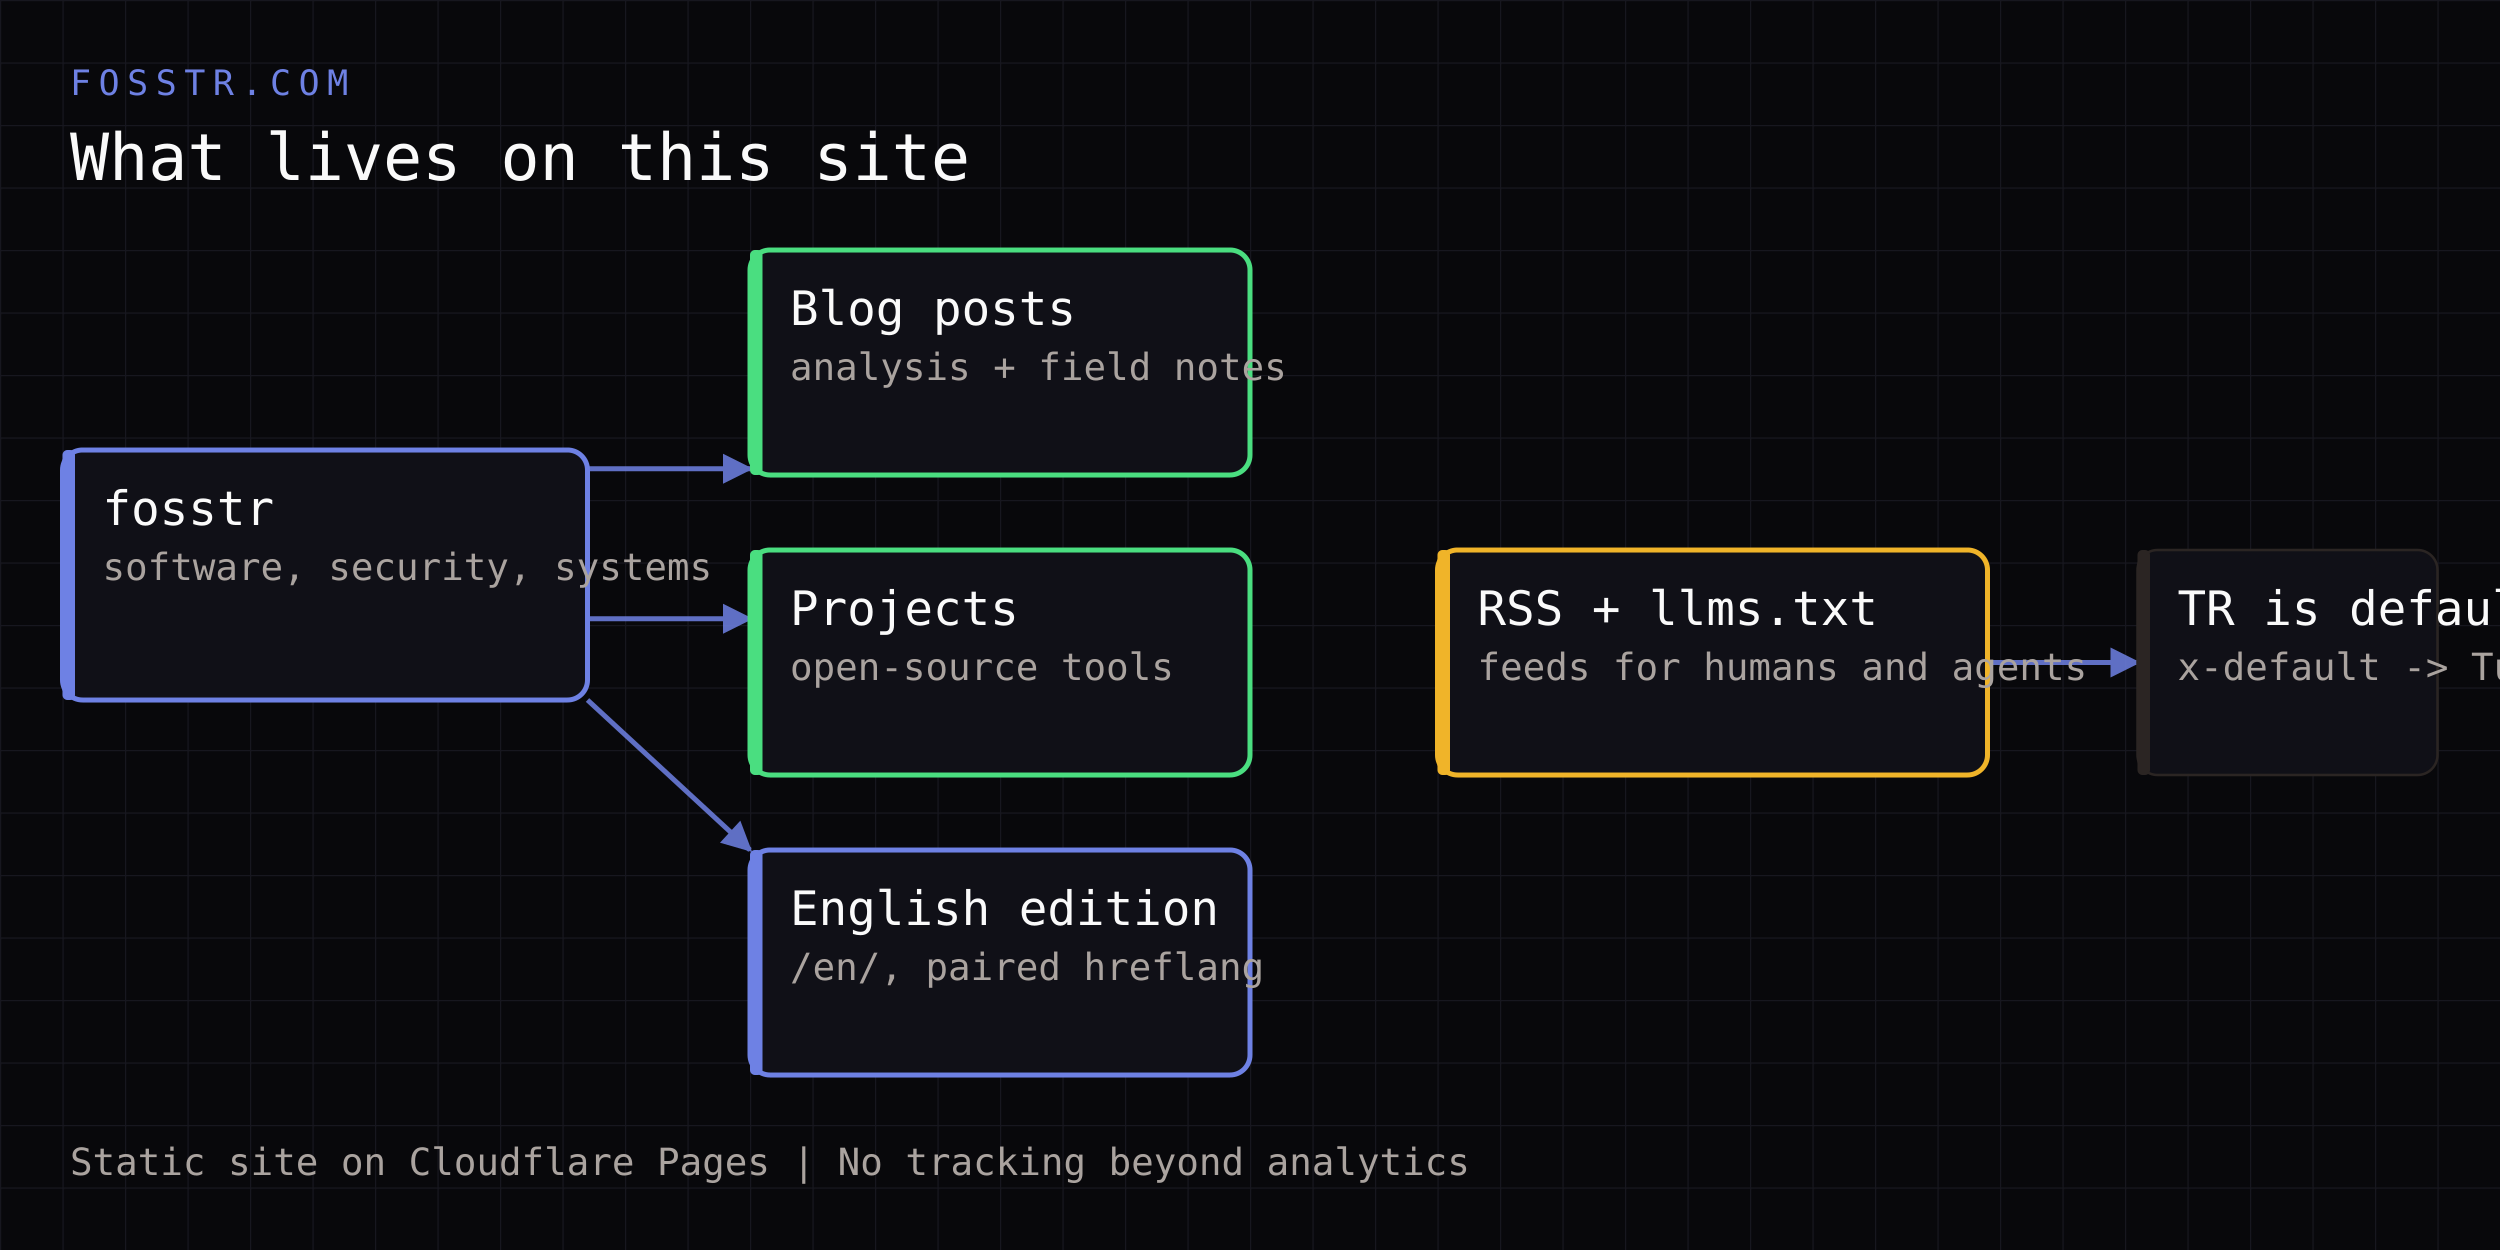
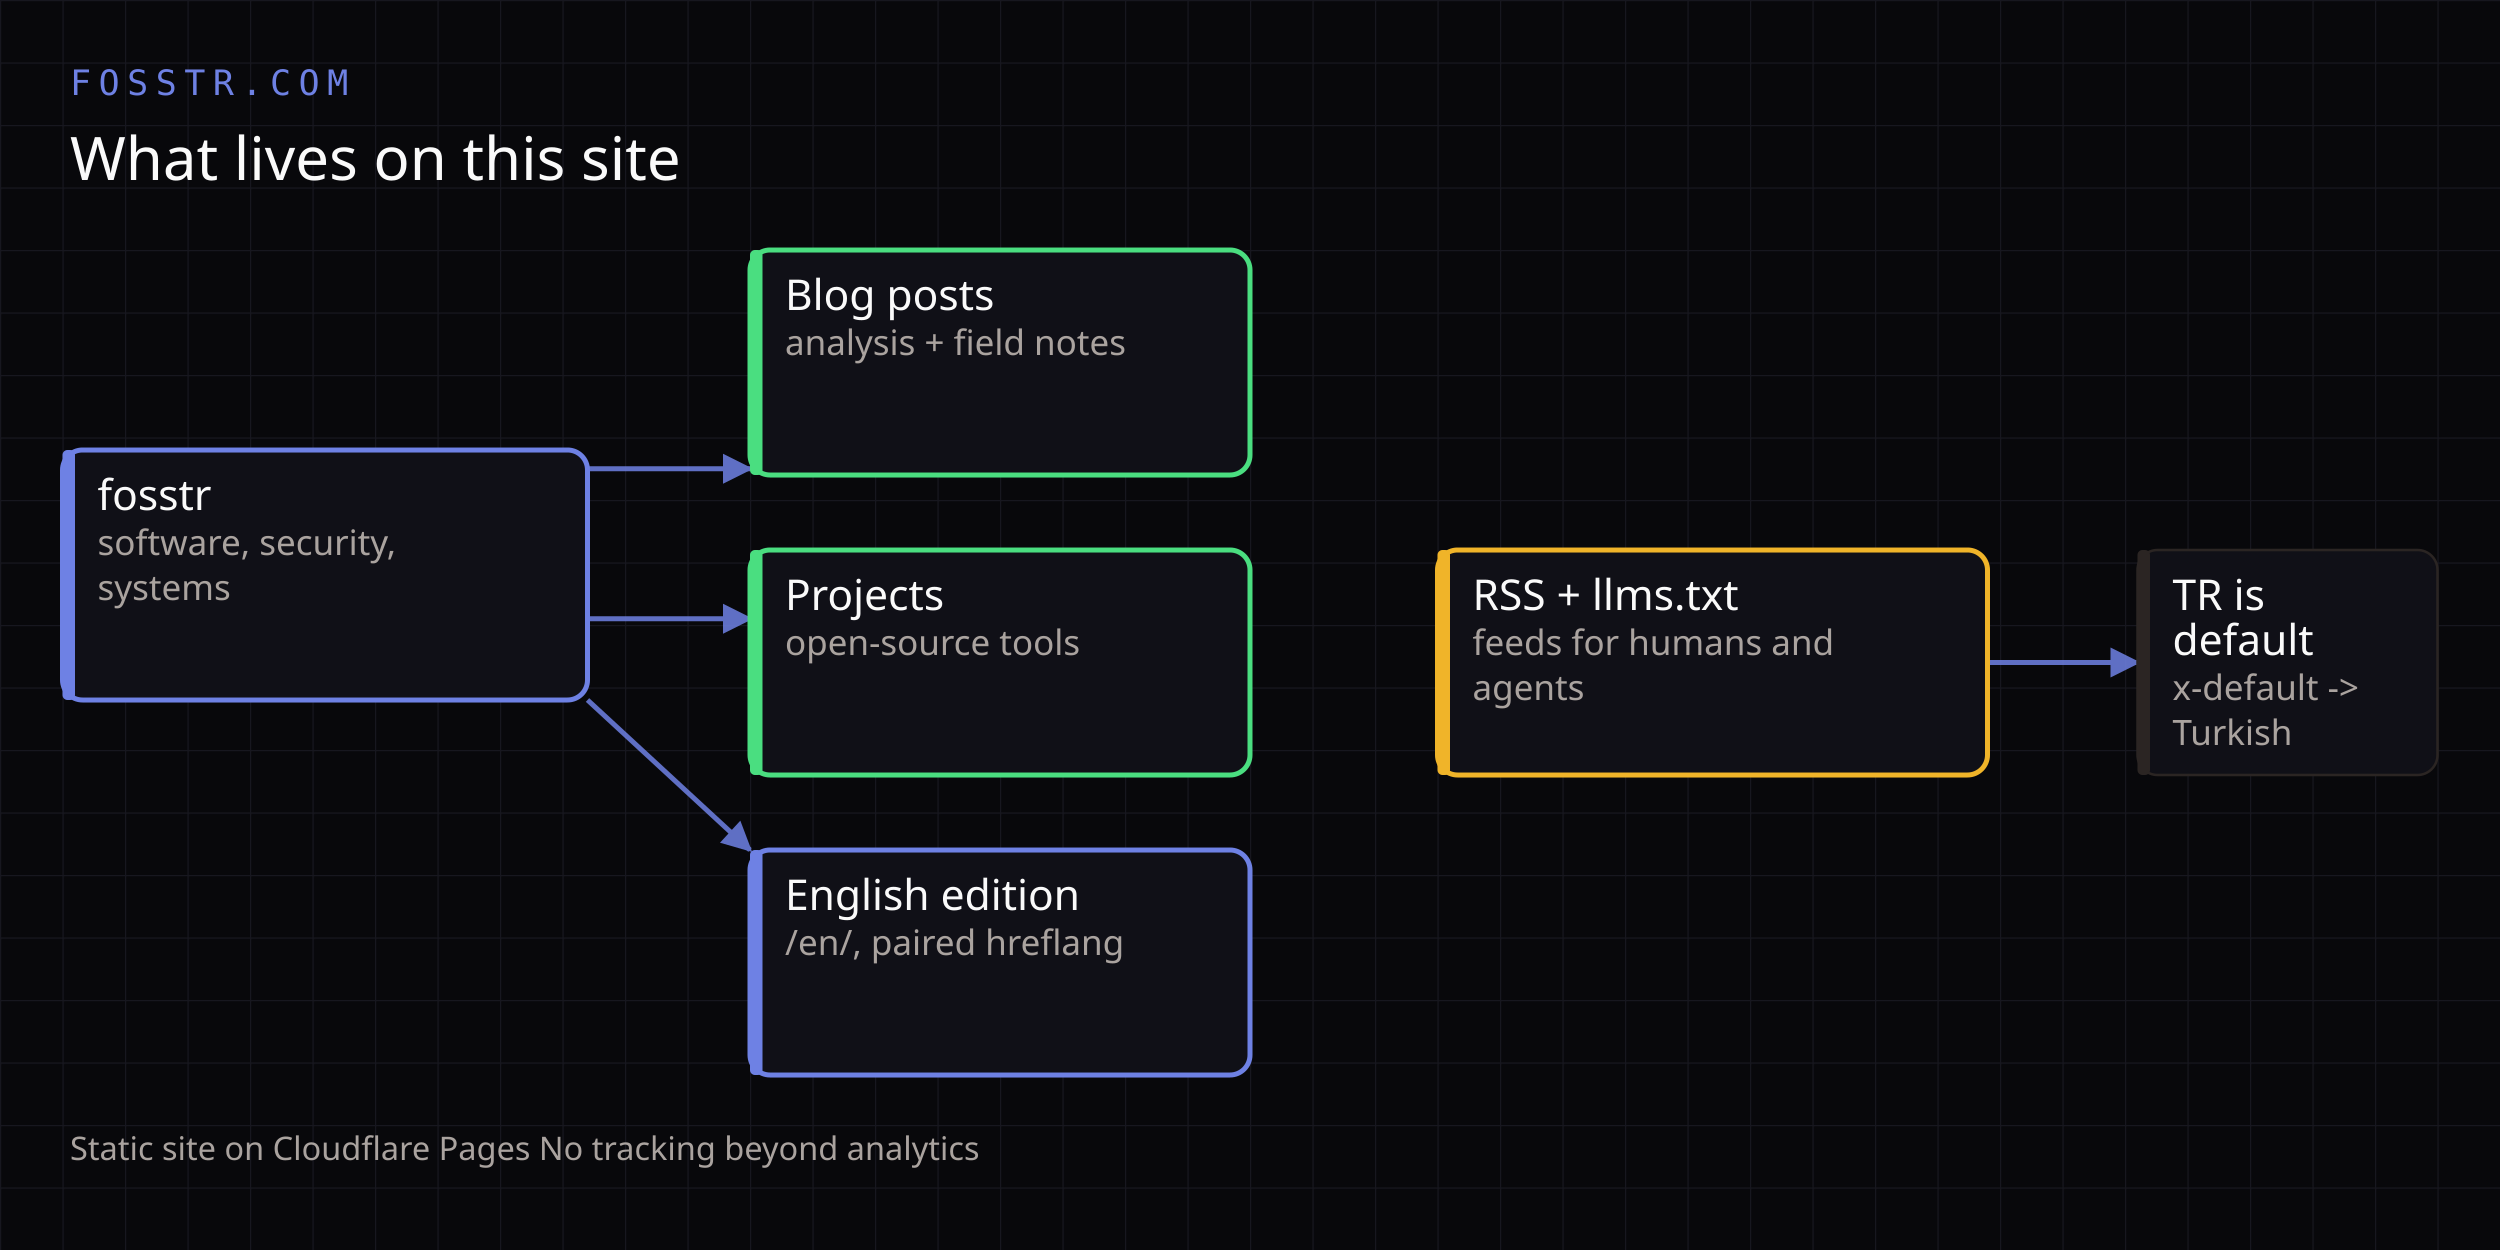
<svg xmlns="http://www.w3.org/2000/svg" width="1000" height="500" viewBox="0 0 1000 500" role="img" aria-label="What lives on this site">
  <defs>
    <pattern id="g" width="25" height="25" patternUnits="userSpaceOnUse">
      <path d="M25 0H0V25" fill="none" stroke="#17171f" stroke-width="1" />
    </pattern>
    <marker id="a-accent" viewBox="0 0 10 10" refX="9" refY="5" markerWidth="6" markerHeight="6" orient="auto-start-reverse">
      <path d="M0 0 10 5 0 10z" fill="#6e81e4" />
    </marker>
    <marker id="a-good" viewBox="0 0 10 10" refX="9" refY="5" markerWidth="6" markerHeight="6" orient="auto-start-reverse">
      <path d="M0 0 10 5 0 10z" fill="#4ade80" />
    </marker>
    <marker id="a-warn" viewBox="0 0 10 10" refX="9" refY="5" markerWidth="6" markerHeight="6" orient="auto-start-reverse">
      <path d="M0 0 10 5 0 10z" fill="#f0b429" />
    </marker>
    <marker id="a-bad" viewBox="0 0 10 10" refX="9" refY="5" markerWidth="6" markerHeight="6" orient="auto-start-reverse">
      <path d="M0 0 10 5 0 10z" fill="#ff6b6b" />
    </marker>
  </defs>
  <rect width="1000" height="500" fill="#08080b" />
  <rect width="1000" height="500" fill="url(#g)" />
  <text x="28" y="38" fill="#6e81e4" font-size="14" letter-spacing="3" font-family="monospace">FOSSTR.COM</text>
-   <text x="28" y="72" fill="#fafafa" font-size="26" font-family="monospace">What lives on this site</text>
+   <text x="28" y="72" fill="#fafafa" font-size="24" font-family="system-ui, sans-serif">What lives on this site</text>
  <line x1="235" y1="187.5" x2="300" y2="187.5" stroke="#6e81e4" stroke-width="2" marker-end="url(#a-accent)" opacity="0.85" />
  <line x1="235" y1="247.5" x2="300" y2="247.5" stroke="#6e81e4" stroke-width="2" marker-end="url(#a-accent)" opacity="0.85" />
  <line x1="235" y1="280" x2="300" y2="340" stroke="#6e81e4" stroke-width="2" marker-end="url(#a-accent)" opacity="0.85" />
  <line x1="795" y1="265" x2="855" y2="265" stroke="#6e81e4" stroke-width="2" marker-end="url(#a-accent)" opacity="0.85" />
  <rect x="25" y="180" width="210" height="100" rx="8" fill="#101017" stroke="#6e81e4" stroke-width="2" />
  <rect x="25" y="180" width="5" height="100" rx="2" fill="#6e81e4" />
-   <text x="41" y="210" fill="#fafafa" font-size="19" font-family="monospace">fosstr</text>
-   <text x="41" y="232" fill="#aaa39f" font-size="15" font-family="monospace">software, security, systems</text>
+   <text x="39" y="204" fill="#fafafa" font-size="17" font-family="system-ui, sans-serif">fosstr</text>
+   <text x="39" y="222" fill="#aaa39f" font-size="14" font-family="system-ui, sans-serif">software, security,</text>
+   <text x="39" y="240" fill="#aaa39f" font-size="14" font-family="system-ui, sans-serif">systems</text>
  <rect x="300" y="100" width="200" height="90" rx="8" fill="#101017" stroke="#4ade80" stroke-width="2" />
  <rect x="300" y="100" width="5" height="90" rx="2" fill="#4ade80" />
-   <text x="316" y="130" fill="#fafafa" font-size="19" font-family="monospace">Blog posts</text>
-   <text x="316" y="152" fill="#aaa39f" font-size="15" font-family="monospace">analysis + field notes</text>
+   <text x="314" y="124" fill="#fafafa" font-size="17" font-family="system-ui, sans-serif">Blog posts</text>
+   <text x="314" y="142" fill="#aaa39f" font-size="14" font-family="system-ui, sans-serif">analysis + field notes</text>
  <rect x="300" y="220" width="200" height="90" rx="8" fill="#101017" stroke="#4ade80" stroke-width="2" />
  <rect x="300" y="220" width="5" height="90" rx="2" fill="#4ade80" />
-   <text x="316" y="250" fill="#fafafa" font-size="19" font-family="monospace">Projects</text>
-   <text x="316" y="272" fill="#aaa39f" font-size="15" font-family="monospace">open-source tools</text>
+   <text x="314" y="244" fill="#fafafa" font-size="17" font-family="system-ui, sans-serif">Projects</text>
+   <text x="314" y="262" fill="#aaa39f" font-size="14" font-family="system-ui, sans-serif">open-source tools</text>
  <rect x="300" y="340" width="200" height="90" rx="8" fill="#101017" stroke="#6e81e4" stroke-width="2" />
  <rect x="300" y="340" width="5" height="90" rx="2" fill="#6e81e4" />
-   <text x="316" y="370" fill="#fafafa" font-size="19" font-family="monospace">English edition</text>
-   <text x="316" y="392" fill="#aaa39f" font-size="15" font-family="monospace">/en/, paired hreflang</text>
+   <text x="314" y="364" fill="#fafafa" font-size="17" font-family="system-ui, sans-serif">English edition</text>
+   <text x="314" y="382" fill="#aaa39f" font-size="14" font-family="system-ui, sans-serif">/en/, paired hreflang</text>
  <rect x="575" y="220" width="220" height="90" rx="8" fill="#101017" stroke="#f0b429" stroke-width="2" />
  <rect x="575" y="220" width="5" height="90" rx="2" fill="#f0b429" />
-   <text x="591" y="250" fill="#fafafa" font-size="19" font-family="monospace">RSS + llms.txt</text>
-   <text x="591" y="272" fill="#aaa39f" font-size="15" font-family="monospace">feeds for humans and agents</text>
+   <text x="589" y="244" fill="#fafafa" font-size="17" font-family="system-ui, sans-serif">RSS + llms.txt</text>
+   <text x="589" y="262" fill="#aaa39f" font-size="14" font-family="system-ui, sans-serif">feeds for humans and</text>
+   <text x="589" y="280" fill="#aaa39f" font-size="14" font-family="system-ui, sans-serif">agents</text>
  <rect x="855" y="220" width="120" height="90" rx="8" fill="#101017" stroke="#2b2523" stroke-width="1" />
  <rect x="855" y="220" width="5" height="90" rx="2" fill="#2b2523" />
-   <text x="871" y="250" fill="#fafafa" font-size="19" font-family="monospace">TR is default</text>
-   <text x="871" y="272" fill="#aaa39f" font-size="15" font-family="monospace">x-default -&gt; Turkish</text>
-   <text x="28" y="470" fill="#aaa39f" font-size="15" font-family="monospace">Static site on Cloudflare Pages | No tracking beyond analytics</text>
+   <text x="869" y="244" fill="#fafafa" font-size="17" font-family="system-ui, sans-serif">TR is</text>
+   <text x="869" y="262" fill="#fafafa" font-size="17" font-family="system-ui, sans-serif">default</text>
+   <text x="869" y="280" fill="#aaa39f" font-size="14" font-family="system-ui, sans-serif">x-default -&gt;</text>
+   <text x="869" y="298" fill="#aaa39f" font-size="14" font-family="system-ui, sans-serif">Turkish</text>
+   <text x="28" y="464" fill="#aaa39f" font-size="13" font-family="system-ui, sans-serif">Static site on Cloudflare Pages No tracking beyond analytics</text>
</svg>
